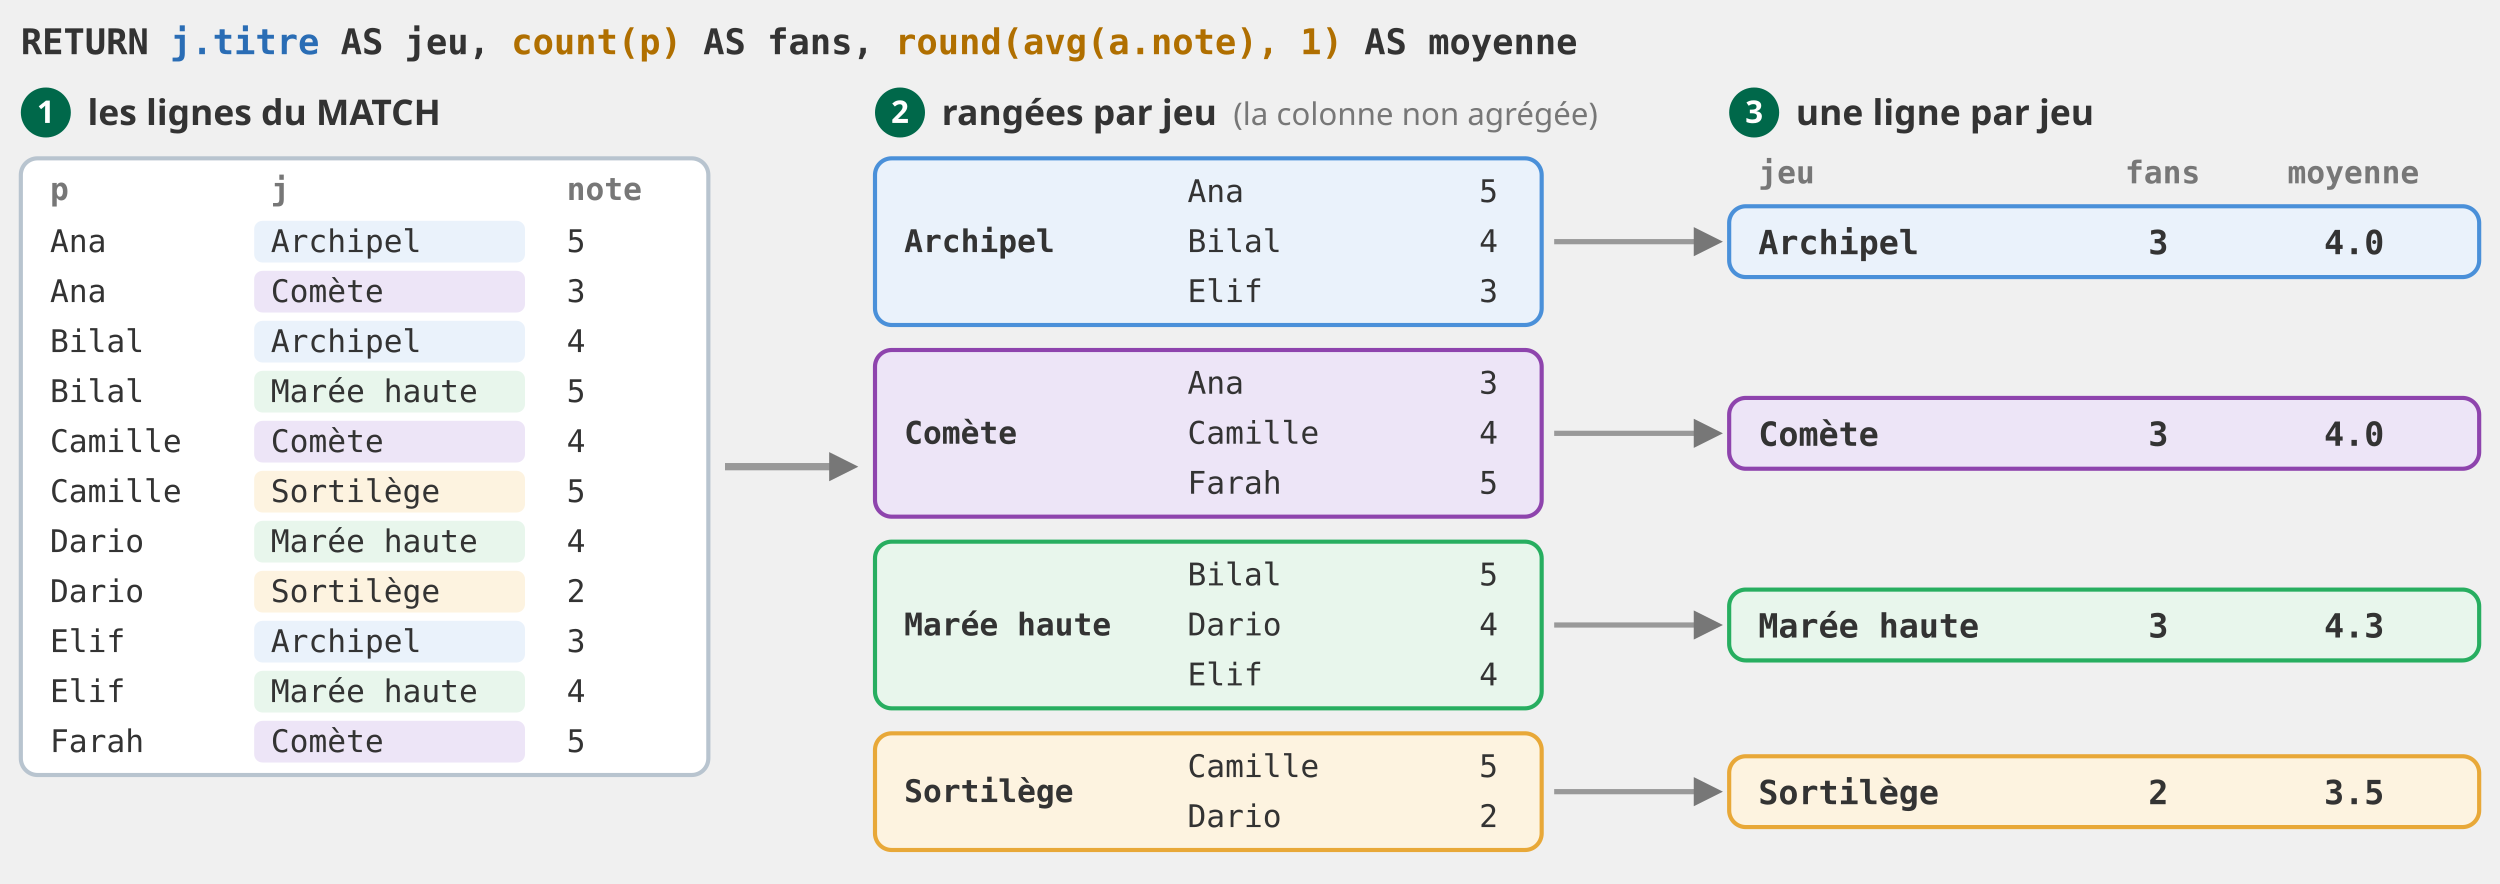
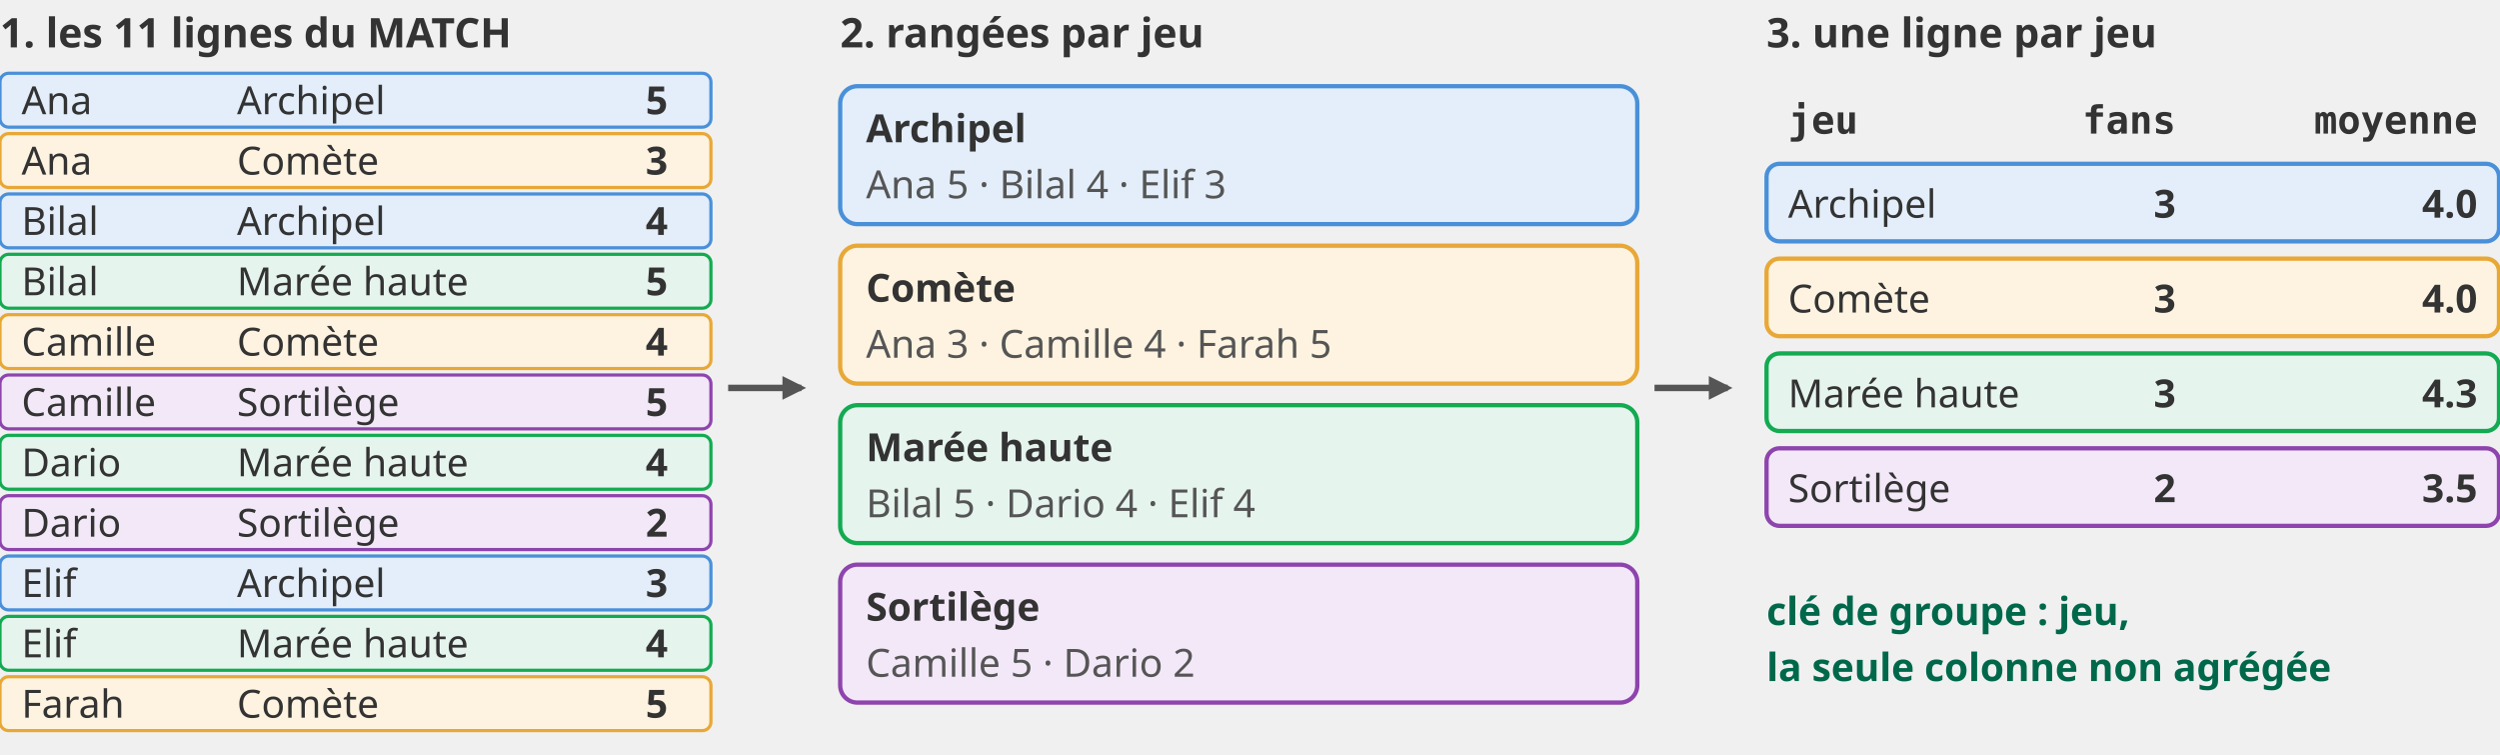
- <svg xmlns="http://www.w3.org/2000/svg" viewBox="0 0 1200 424" font-family="sans-serif" role="img" aria-labelledby="t">
+ <svg xmlns="http://www.w3.org/2000/svg" viewBox="0 0 1160 350" font-family="sans-serif" role="img" aria-labelledby="t">
  <defs>
-     <marker id="fk" viewBox="0 0 10 10" refX="5" refY="5" markerWidth="14" markerHeight="14" markerUnits="userSpaceOnUse" orient="auto-start-reverse">
-       <path d="M0,0 L10,5 L0,10 z" fill="#777" />
+     <marker id="fl-bleu" viewBox="0 0 10 10" refX="8" refY="5" markerWidth="11" markerHeight="11" markerUnits="userSpaceOnUse" orient="auto-start-reverse">
+       <path d="M0,0 L10,5 L0,10 z" fill="#2f6db0" />
+     </marker>
+     <marker id="fl-orange" viewBox="0 0 10 10" refX="8" refY="5" markerWidth="11" markerHeight="11" markerUnits="userSpaceOnUse" orient="auto-start-reverse">
+       <path d="M0,0 L10,5 L0,10 z" fill="#9a6400" />
+     </marker>
+     <marker id="fl-vert" viewBox="0 0 10 10" refX="8" refY="5" markerWidth="11" markerHeight="11" markerUnits="userSpaceOnUse" orient="auto-start-reverse">
+       <path d="M0,0 L10,5 L0,10 z" fill="#00684a" />
+     </marker>
+     <marker id="fl-rouge" viewBox="0 0 10 10" refX="8" refY="5" markerWidth="11" markerHeight="11" markerUnits="userSpaceOnUse" orient="auto-start-reverse">
+       <path d="M0,0 L10,5 L0,10 z" fill="#c0392b" />
+     </marker>
+     <marker id="fl-violet" viewBox="0 0 10 10" refX="8" refY="5" markerWidth="11" markerHeight="11" markerUnits="userSpaceOnUse" orient="auto-start-reverse">
+       <path d="M0,0 L10,5 L0,10 z" fill="#8e44ad" />
+     </marker>
+     <marker id="fl-gris" viewBox="0 0 10 10" refX="8" refY="5" markerWidth="11" markerHeight="11" markerUnits="userSpaceOnUse" orient="auto-start-reverse">
+       <path d="M0,0 L10,5 L0,10 z" fill="#9aa5b1" />
+     </marker>
+     <marker id="fl-noir" viewBox="0 0 10 10" refX="8" refY="5" markerWidth="11" markerHeight="11" markerUnits="userSpaceOnUse" orient="auto-start-reverse">
+       <path d="M0,0 L10,5 L0,10 z" fill="#555" />
    </marker>
  </defs>
-   <text x="10" y="26" font-size="17" font-weight="bold" font-family="monospace" fill="#333">RETURN <tspan fill="#2a6db5">j.titre</tspan> AS jeu, <tspan fill="#b06f00">count(p)</tspan> AS fans, <tspan fill="#b06f00">round(avg(a.note), 1)</tspan> AS moyenne</text>
-   <circle cx="22" cy="54" r="12" fill="#00684a" />
-   <text x="22" y="59" font-size="15" font-weight="bold" fill="#ffffff" text-anchor="middle">1</text>
-   <text x="42" y="60" font-size="17" font-weight="bold" fill="#333">les lignes du MATCH</text>
-   <rect x="10" y="76" width="330" height="296" rx="8" fill="#ffffff" stroke="#b8c4cf" stroke-width="2" />
-   <text x="24" y="96" font-size="15" font-weight="bold" font-family="monospace" fill="#777">p</text>
-   <text x="130" y="96" font-size="15" font-weight="bold" font-family="monospace" fill="#777">j</text>
-   <text x="272" y="96" font-size="15" font-weight="bold" font-family="monospace" fill="#777">note</text>
-   <rect x="122" y="106" width="130" height="20" rx="4" fill="#eaf2fb" />
-   <text x="24" y="121" font-size="15" font-family="monospace" fill="#333">Ana</text>
-   <text x="130" y="121" font-size="15" font-family="monospace" fill="#333">Archipel</text>
-   <text x="272" y="121" font-size="15" font-family="monospace" fill="#333">5</text>
-   <rect x="122" y="130" width="130" height="20" rx="4" fill="#ede5f7" />
-   <text x="24" y="145" font-size="15" font-family="monospace" fill="#333">Ana</text>
-   <text x="130" y="145" font-size="15" font-family="monospace" fill="#333">Comète</text>
-   <text x="272" y="145" font-size="15" font-family="monospace" fill="#333">3</text>
-   <rect x="122" y="154" width="130" height="20" rx="4" fill="#eaf2fb" />
-   <text x="24" y="169" font-size="15" font-family="monospace" fill="#333">Bilal</text>
-   <text x="130" y="169" font-size="15" font-family="monospace" fill="#333">Archipel</text>
-   <text x="272" y="169" font-size="15" font-family="monospace" fill="#333">4</text>
-   <rect x="122" y="178" width="130" height="20" rx="4" fill="#e8f6ec" />
-   <text x="24" y="193" font-size="15" font-family="monospace" fill="#333">Bilal</text>
-   <text x="130" y="193" font-size="15" font-family="monospace" fill="#333">Marée haute</text>
-   <text x="272" y="193" font-size="15" font-family="monospace" fill="#333">5</text>
-   <rect x="122" y="202" width="130" height="20" rx="4" fill="#ede5f7" />
-   <text x="24" y="217" font-size="15" font-family="monospace" fill="#333">Camille</text>
-   <text x="130" y="217" font-size="15" font-family="monospace" fill="#333">Comète</text>
-   <text x="272" y="217" font-size="15" font-family="monospace" fill="#333">4</text>
-   <rect x="122" y="226" width="130" height="20" rx="4" fill="#fdf3e0" />
-   <text x="24" y="241" font-size="15" font-family="monospace" fill="#333">Camille</text>
-   <text x="130" y="241" font-size="15" font-family="monospace" fill="#333">Sortilège</text>
-   <text x="272" y="241" font-size="15" font-family="monospace" fill="#333">5</text>
-   <rect x="122" y="250" width="130" height="20" rx="4" fill="#e8f6ec" />
-   <text x="24" y="265" font-size="15" font-family="monospace" fill="#333">Dario</text>
-   <text x="130" y="265" font-size="15" font-family="monospace" fill="#333">Marée haute</text>
-   <text x="272" y="265" font-size="15" font-family="monospace" fill="#333">4</text>
-   <rect x="122" y="274" width="130" height="20" rx="4" fill="#fdf3e0" />
-   <text x="24" y="289" font-size="15" font-family="monospace" fill="#333">Dario</text>
-   <text x="130" y="289" font-size="15" font-family="monospace" fill="#333">Sortilège</text>
-   <text x="272" y="289" font-size="15" font-family="monospace" fill="#333">2</text>
-   <rect x="122" y="298" width="130" height="20" rx="4" fill="#eaf2fb" />
-   <text x="24" y="313" font-size="15" font-family="monospace" fill="#333">Elif</text>
-   <text x="130" y="313" font-size="15" font-family="monospace" fill="#333">Archipel</text>
-   <text x="272" y="313" font-size="15" font-family="monospace" fill="#333">3</text>
-   <rect x="122" y="322" width="130" height="20" rx="4" fill="#e8f6ec" />
-   <text x="24" y="337" font-size="15" font-family="monospace" fill="#333">Elif</text>
-   <text x="130" y="337" font-size="15" font-family="monospace" fill="#333">Marée haute</text>
-   <text x="272" y="337" font-size="15" font-family="monospace" fill="#333">4</text>
-   <rect x="122" y="346" width="130" height="20" rx="4" fill="#ede5f7" />
-   <text x="24" y="361" font-size="15" font-family="monospace" fill="#333">Farah</text>
-   <text x="130" y="361" font-size="15" font-family="monospace" fill="#333">Comète</text>
-   <text x="272" y="361" font-size="15" font-family="monospace" fill="#333">5</text>
-   <circle cx="432" cy="54" r="12" fill="#00684a" />
-   <text x="432" y="59" font-size="15" font-weight="bold" fill="#ffffff" text-anchor="middle">2</text>
-   <text x="452" y="60" font-size="17" font-weight="bold" fill="#333">rangées par jeu</text>
-   <text x="592" y="60" font-size="15" fill="#777">(la colonne non agrégée)</text>
-   <rect x="420" y="76" width="320" height="80" rx="8" fill="#eaf2fb" stroke="#4a90d9" stroke-width="2" />
-   <text x="434" y="121" font-size="15" font-weight="bold" font-family="monospace" fill="#333">Archipel</text>
-   <text x="570" y="97" font-size="15" font-family="monospace" fill="#333">Ana</text>
-   <text x="710" y="97" font-size="15" font-family="monospace" fill="#333">5</text>
-   <text x="570" y="121" font-size="15" font-family="monospace" fill="#333">Bilal</text>
-   <text x="710" y="121" font-size="15" font-family="monospace" fill="#333">4</text>
-   <text x="570" y="145" font-size="15" font-family="monospace" fill="#333">Elif</text>
-   <text x="710" y="145" font-size="15" font-family="monospace" fill="#333">3</text>
-   <rect x="420" y="168" width="320" height="80" rx="8" fill="#ede5f7" stroke="#8e44ad" stroke-width="2" />
-   <text x="434" y="213" font-size="15" font-weight="bold" font-family="monospace" fill="#333">Comète</text>
-   <text x="570" y="189" font-size="15" font-family="monospace" fill="#333">Ana</text>
-   <text x="710" y="189" font-size="15" font-family="monospace" fill="#333">3</text>
-   <text x="570" y="213" font-size="15" font-family="monospace" fill="#333">Camille</text>
-   <text x="710" y="213" font-size="15" font-family="monospace" fill="#333">4</text>
-   <text x="570" y="237" font-size="15" font-family="monospace" fill="#333">Farah</text>
-   <text x="710" y="237" font-size="15" font-family="monospace" fill="#333">5</text>
-   <rect x="420" y="260" width="320" height="80" rx="8" fill="#e8f6ec" stroke="#27ae60" stroke-width="2" />
-   <text x="434" y="305" font-size="15" font-weight="bold" font-family="monospace" fill="#333">Marée haute</text>
-   <text x="570" y="281" font-size="15" font-family="monospace" fill="#333">Bilal</text>
-   <text x="710" y="281" font-size="15" font-family="monospace" fill="#333">5</text>
-   <text x="570" y="305" font-size="15" font-family="monospace" fill="#333">Dario</text>
-   <text x="710" y="305" font-size="15" font-family="monospace" fill="#333">4</text>
-   <text x="570" y="329" font-size="15" font-family="monospace" fill="#333">Elif</text>
-   <text x="710" y="329" font-size="15" font-family="monospace" fill="#333">4</text>
-   <rect x="420" y="352" width="320" height="56" rx="8" fill="#fdf3e0" stroke="#e8a838" stroke-width="2" />
-   <text x="434" y="385" font-size="15" font-weight="bold" font-family="monospace" fill="#333">Sortilège</text>
-   <text x="570" y="373" font-size="15" font-family="monospace" fill="#333">Camille</text>
-   <text x="710" y="373" font-size="15" font-family="monospace" fill="#333">5</text>
-   <text x="570" y="397" font-size="15" font-family="monospace" fill="#333">Dario</text>
-   <text x="710" y="397" font-size="15" font-family="monospace" fill="#333">2</text>
-   <circle cx="842" cy="54" r="12" fill="#00684a" />
-   <text x="842" y="59" font-size="15" font-weight="bold" fill="#ffffff" text-anchor="middle">3</text>
-   <text x="862" y="60" font-size="17" font-weight="bold" fill="#333">une ligne par jeu</text>
-   <text x="844" y="88" font-size="15" font-weight="bold" font-family="monospace" fill="#777">jeu</text>
-   <text x="1020" y="88" font-size="15" font-weight="bold" font-family="monospace" fill="#777">fans</text>
-   <text x="1098" y="88" font-size="15" font-weight="bold" font-family="monospace" fill="#777">moyenne</text>
-   <rect x="830" y="99" width="360" height="34" rx="8" fill="#eaf2fb" stroke="#4a90d9" stroke-width="2" />
-   <text x="844" y="122" font-size="16" font-weight="bold" font-family="monospace" fill="#333">Archipel</text>
-   <text x="1036" y="122" font-size="16" font-weight="bold" font-family="monospace" fill="#333" text-anchor="middle">3</text>
-   <text x="1130" y="122" font-size="16" font-weight="bold" font-family="monospace" fill="#333" text-anchor="middle">4.0</text>
-   <line x1="746" y1="116" x2="820" y2="116" stroke="#999" stroke-width="2.5" marker-end="url(#fk)" />
-   <rect x="830" y="191" width="360" height="34" rx="8" fill="#ede5f7" stroke="#8e44ad" stroke-width="2" />
-   <text x="844" y="214" font-size="16" font-weight="bold" font-family="monospace" fill="#333">Comète</text>
-   <text x="1036" y="214" font-size="16" font-weight="bold" font-family="monospace" fill="#333" text-anchor="middle">3</text>
-   <text x="1130" y="214" font-size="16" font-weight="bold" font-family="monospace" fill="#333" text-anchor="middle">4.0</text>
-   <line x1="746" y1="208" x2="820" y2="208" stroke="#999" stroke-width="2.5" marker-end="url(#fk)" />
-   <rect x="830" y="283" width="360" height="34" rx="8" fill="#e8f6ec" stroke="#27ae60" stroke-width="2" />
-   <text x="844" y="306" font-size="16" font-weight="bold" font-family="monospace" fill="#333">Marée haute</text>
-   <text x="1036" y="306" font-size="16" font-weight="bold" font-family="monospace" fill="#333" text-anchor="middle">3</text>
-   <text x="1130" y="306" font-size="16" font-weight="bold" font-family="monospace" fill="#333" text-anchor="middle">4.3</text>
-   <line x1="746" y1="300" x2="820" y2="300" stroke="#999" stroke-width="2.5" marker-end="url(#fk)" />
-   <rect x="830" y="363" width="360" height="34" rx="8" fill="#fdf3e0" stroke="#e8a838" stroke-width="2" />
-   <text x="844" y="386" font-size="16" font-weight="bold" font-family="monospace" fill="#333">Sortilège</text>
-   <text x="1036" y="386" font-size="16" font-weight="bold" font-family="monospace" fill="#333" text-anchor="middle">2</text>
-   <text x="1130" y="386" font-size="16" font-weight="bold" font-family="monospace" fill="#333" text-anchor="middle">3.5</text>
-   <line x1="746" y1="380" x2="820" y2="380" stroke="#999" stroke-width="2.5" marker-end="url(#fk)" />
-   <line x1="348" y1="224" x2="405" y2="224" stroke="#999" stroke-width="3.5" marker-end="url(#fk)" />
+   <text x="0" y="22" font-size="19" font-weight="bold" fill="#333">1. les 11 lignes du MATCH</text>
+   <rect x="0" y="34" width="330" height="25" rx="4" fill="#e3eefa" stroke="#4a90d9" stroke-width="1.5" />
+   <text x="10" y="53" font-size="18" fill="#333">Ana</text>
+   <text x="110" y="53" font-size="18" fill="#333">Archipel</text>
+   <text x="310" y="53" font-size="18" font-weight="bold" fill="#333" text-anchor="end">5</text>
+   <rect x="0" y="62" width="330" height="25" rx="4" fill="#fdf3e0" stroke="#e8a838" stroke-width="1.5" />
+   <text x="10" y="81" font-size="18" fill="#333">Ana</text>
+   <text x="110" y="81" font-size="18" fill="#333">Comète</text>
+   <text x="310" y="81" font-size="18" font-weight="bold" fill="#333" text-anchor="end">3</text>
+   <rect x="0" y="90" width="330" height="25" rx="4" fill="#e3eefa" stroke="#4a90d9" stroke-width="1.5" />
+   <text x="10" y="109" font-size="18" fill="#333">Bilal</text>
+   <text x="110" y="109" font-size="18" fill="#333">Archipel</text>
+   <text x="310" y="109" font-size="18" font-weight="bold" fill="#333" text-anchor="end">4</text>
+   <rect x="0" y="118" width="330" height="25" rx="4" fill="#e6f4ee" stroke="#13aa52" stroke-width="1.5" />
+   <text x="10" y="137" font-size="18" fill="#333">Bilal</text>
+   <text x="110" y="137" font-size="18" fill="#333">Marée haute</text>
+   <text x="310" y="137" font-size="18" font-weight="bold" fill="#333" text-anchor="end">5</text>
+   <rect x="0" y="146" width="330" height="25" rx="4" fill="#fdf3e0" stroke="#e8a838" stroke-width="1.5" />
+   <text x="10" y="165" font-size="18" fill="#333">Camille</text>
+   <text x="110" y="165" font-size="18" fill="#333">Comète</text>
+   <text x="310" y="165" font-size="18" font-weight="bold" fill="#333" text-anchor="end">4</text>
+   <rect x="0" y="174" width="330" height="25" rx="4" fill="#f3e8f8" stroke="#8e44ad" stroke-width="1.5" />
+   <text x="10" y="193" font-size="18" fill="#333">Camille</text>
+   <text x="110" y="193" font-size="18" fill="#333">Sortilège</text>
+   <text x="310" y="193" font-size="18" font-weight="bold" fill="#333" text-anchor="end">5</text>
+   <rect x="0" y="202" width="330" height="25" rx="4" fill="#e6f4ee" stroke="#13aa52" stroke-width="1.5" />
+   <text x="10" y="221" font-size="18" fill="#333">Dario</text>
+   <text x="110" y="221" font-size="18" fill="#333">Marée haute</text>
+   <text x="310" y="221" font-size="18" font-weight="bold" fill="#333" text-anchor="end">4</text>
+   <rect x="0" y="230" width="330" height="25" rx="4" fill="#f3e8f8" stroke="#8e44ad" stroke-width="1.5" />
+   <text x="10" y="249" font-size="18" fill="#333">Dario</text>
+   <text x="110" y="249" font-size="18" fill="#333">Sortilège</text>
+   <text x="310" y="249" font-size="18" font-weight="bold" fill="#333" text-anchor="end">2</text>
+   <rect x="0" y="258" width="330" height="25" rx="4" fill="#e3eefa" stroke="#4a90d9" stroke-width="1.5" />
+   <text x="10" y="277" font-size="18" fill="#333">Elif</text>
+   <text x="110" y="277" font-size="18" fill="#333">Archipel</text>
+   <text x="310" y="277" font-size="18" font-weight="bold" fill="#333" text-anchor="end">3</text>
+   <rect x="0" y="286" width="330" height="25" rx="4" fill="#e6f4ee" stroke="#13aa52" stroke-width="1.5" />
+   <text x="10" y="305" font-size="18" fill="#333">Elif</text>
+   <text x="110" y="305" font-size="18" fill="#333">Marée haute</text>
+   <text x="310" y="305" font-size="18" font-weight="bold" fill="#333" text-anchor="end">4</text>
+   <rect x="0" y="314" width="330" height="25" rx="4" fill="#fdf3e0" stroke="#e8a838" stroke-width="1.5" />
+   <text x="10" y="333" font-size="18" fill="#333">Farah</text>
+   <text x="110" y="333" font-size="18" fill="#333">Comète</text>
+   <text x="310" y="333" font-size="18" font-weight="bold" fill="#333" text-anchor="end">5</text>
+   <line x1="338" y1="180" x2="372" y2="180" stroke="#555" stroke-width="3" marker-end="url(#fl-noir)" />
+   <text x="390" y="22" font-size="19" font-weight="bold" fill="#333">2. rangées par jeu</text>
+   <rect x="390" y="40" width="370" height="64" rx="8" fill="#e3eefa" stroke="#4a90d9" stroke-width="2" />
+   <text x="402" y="66" font-size="18" font-weight="bold" fill="#333">Archipel</text>
+   <text x="402" y="92" font-size="18" fill="#555">Ana 5 · Bilal 4 · Elif 3</text>
+   <rect x="390" y="114" width="370" height="64" rx="8" fill="#fdf3e0" stroke="#e8a838" stroke-width="2" />
+   <text x="402" y="140" font-size="18" font-weight="bold" fill="#333">Comète</text>
+   <text x="402" y="166" font-size="18" fill="#555">Ana 3 · Camille 4 · Farah 5</text>
+   <rect x="390" y="188" width="370" height="64" rx="8" fill="#e6f4ee" stroke="#13aa52" stroke-width="2" />
+   <text x="402" y="214" font-size="18" font-weight="bold" fill="#333">Marée haute</text>
+   <text x="402" y="240" font-size="18" fill="#555">Bilal 5 · Dario 4 · Elif 4</text>
+   <rect x="390" y="262" width="370" height="64" rx="8" fill="#f3e8f8" stroke="#8e44ad" stroke-width="2" />
+   <text x="402" y="288" font-size="18" font-weight="bold" fill="#333">Sortilège</text>
+   <text x="402" y="314" font-size="18" fill="#555">Camille 5 · Dario 2</text>
+   <line x1="768" y1="180" x2="802" y2="180" stroke="#555" stroke-width="3" marker-end="url(#fl-noir)" />
+   <text x="820" y="22" font-size="19" font-weight="bold" fill="#333">3. une ligne par jeu</text>
+   <text x="830" y="62" font-size="18" font-weight="bold" font-family="monospace" fill="#333">jeu</text>
+   <text x="1010" y="62" font-size="18" font-weight="bold" font-family="monospace" fill="#333" text-anchor="end">fans</text>
+   <text x="1150" y="62" font-size="18" font-weight="bold" font-family="monospace" fill="#333" text-anchor="end">moyenne</text>
+   <rect x="820" y="76" width="340" height="36" rx="6" fill="#e3eefa" stroke="#4a90d9" stroke-width="2" />
+   <text x="830" y="101" font-size="18" fill="#333">Archipel</text>
+   <text x="1010" y="101" font-size="18" font-weight="bold" fill="#333" text-anchor="end">3</text>
+   <text x="1150" y="101" font-size="18" font-weight="bold" fill="#333" text-anchor="end">4.0</text>
+   <rect x="820" y="120" width="340" height="36" rx="6" fill="#fdf3e0" stroke="#e8a838" stroke-width="2" />
+   <text x="830" y="145" font-size="18" fill="#333">Comète</text>
+   <text x="1010" y="145" font-size="18" font-weight="bold" fill="#333" text-anchor="end">3</text>
+   <text x="1150" y="145" font-size="18" font-weight="bold" fill="#333" text-anchor="end">4.0</text>
+   <rect x="820" y="164" width="340" height="36" rx="6" fill="#e6f4ee" stroke="#13aa52" stroke-width="2" />
+   <text x="830" y="189" font-size="18" fill="#333">Marée haute</text>
+   <text x="1010" y="189" font-size="18" font-weight="bold" fill="#333" text-anchor="end">3</text>
+   <text x="1150" y="189" font-size="18" font-weight="bold" fill="#333" text-anchor="end">4.3</text>
+   <rect x="820" y="208" width="340" height="36" rx="6" fill="#f3e8f8" stroke="#8e44ad" stroke-width="2" />
+   <text x="830" y="233" font-size="18" fill="#333">Sortilège</text>
+   <text x="1010" y="233" font-size="18" font-weight="bold" fill="#333" text-anchor="end">2</text>
+   <text x="1150" y="233" font-size="18" font-weight="bold" fill="#333" text-anchor="end">3.5</text>
+   <text x="820" y="290" font-size="18" font-weight="bold" fill="#00684a">clé de groupe : jeu,</text>
+   <text x="820" y="316" font-size="18" font-weight="bold" fill="#00684a">la seule colonne non agrégée</text>
</svg>
